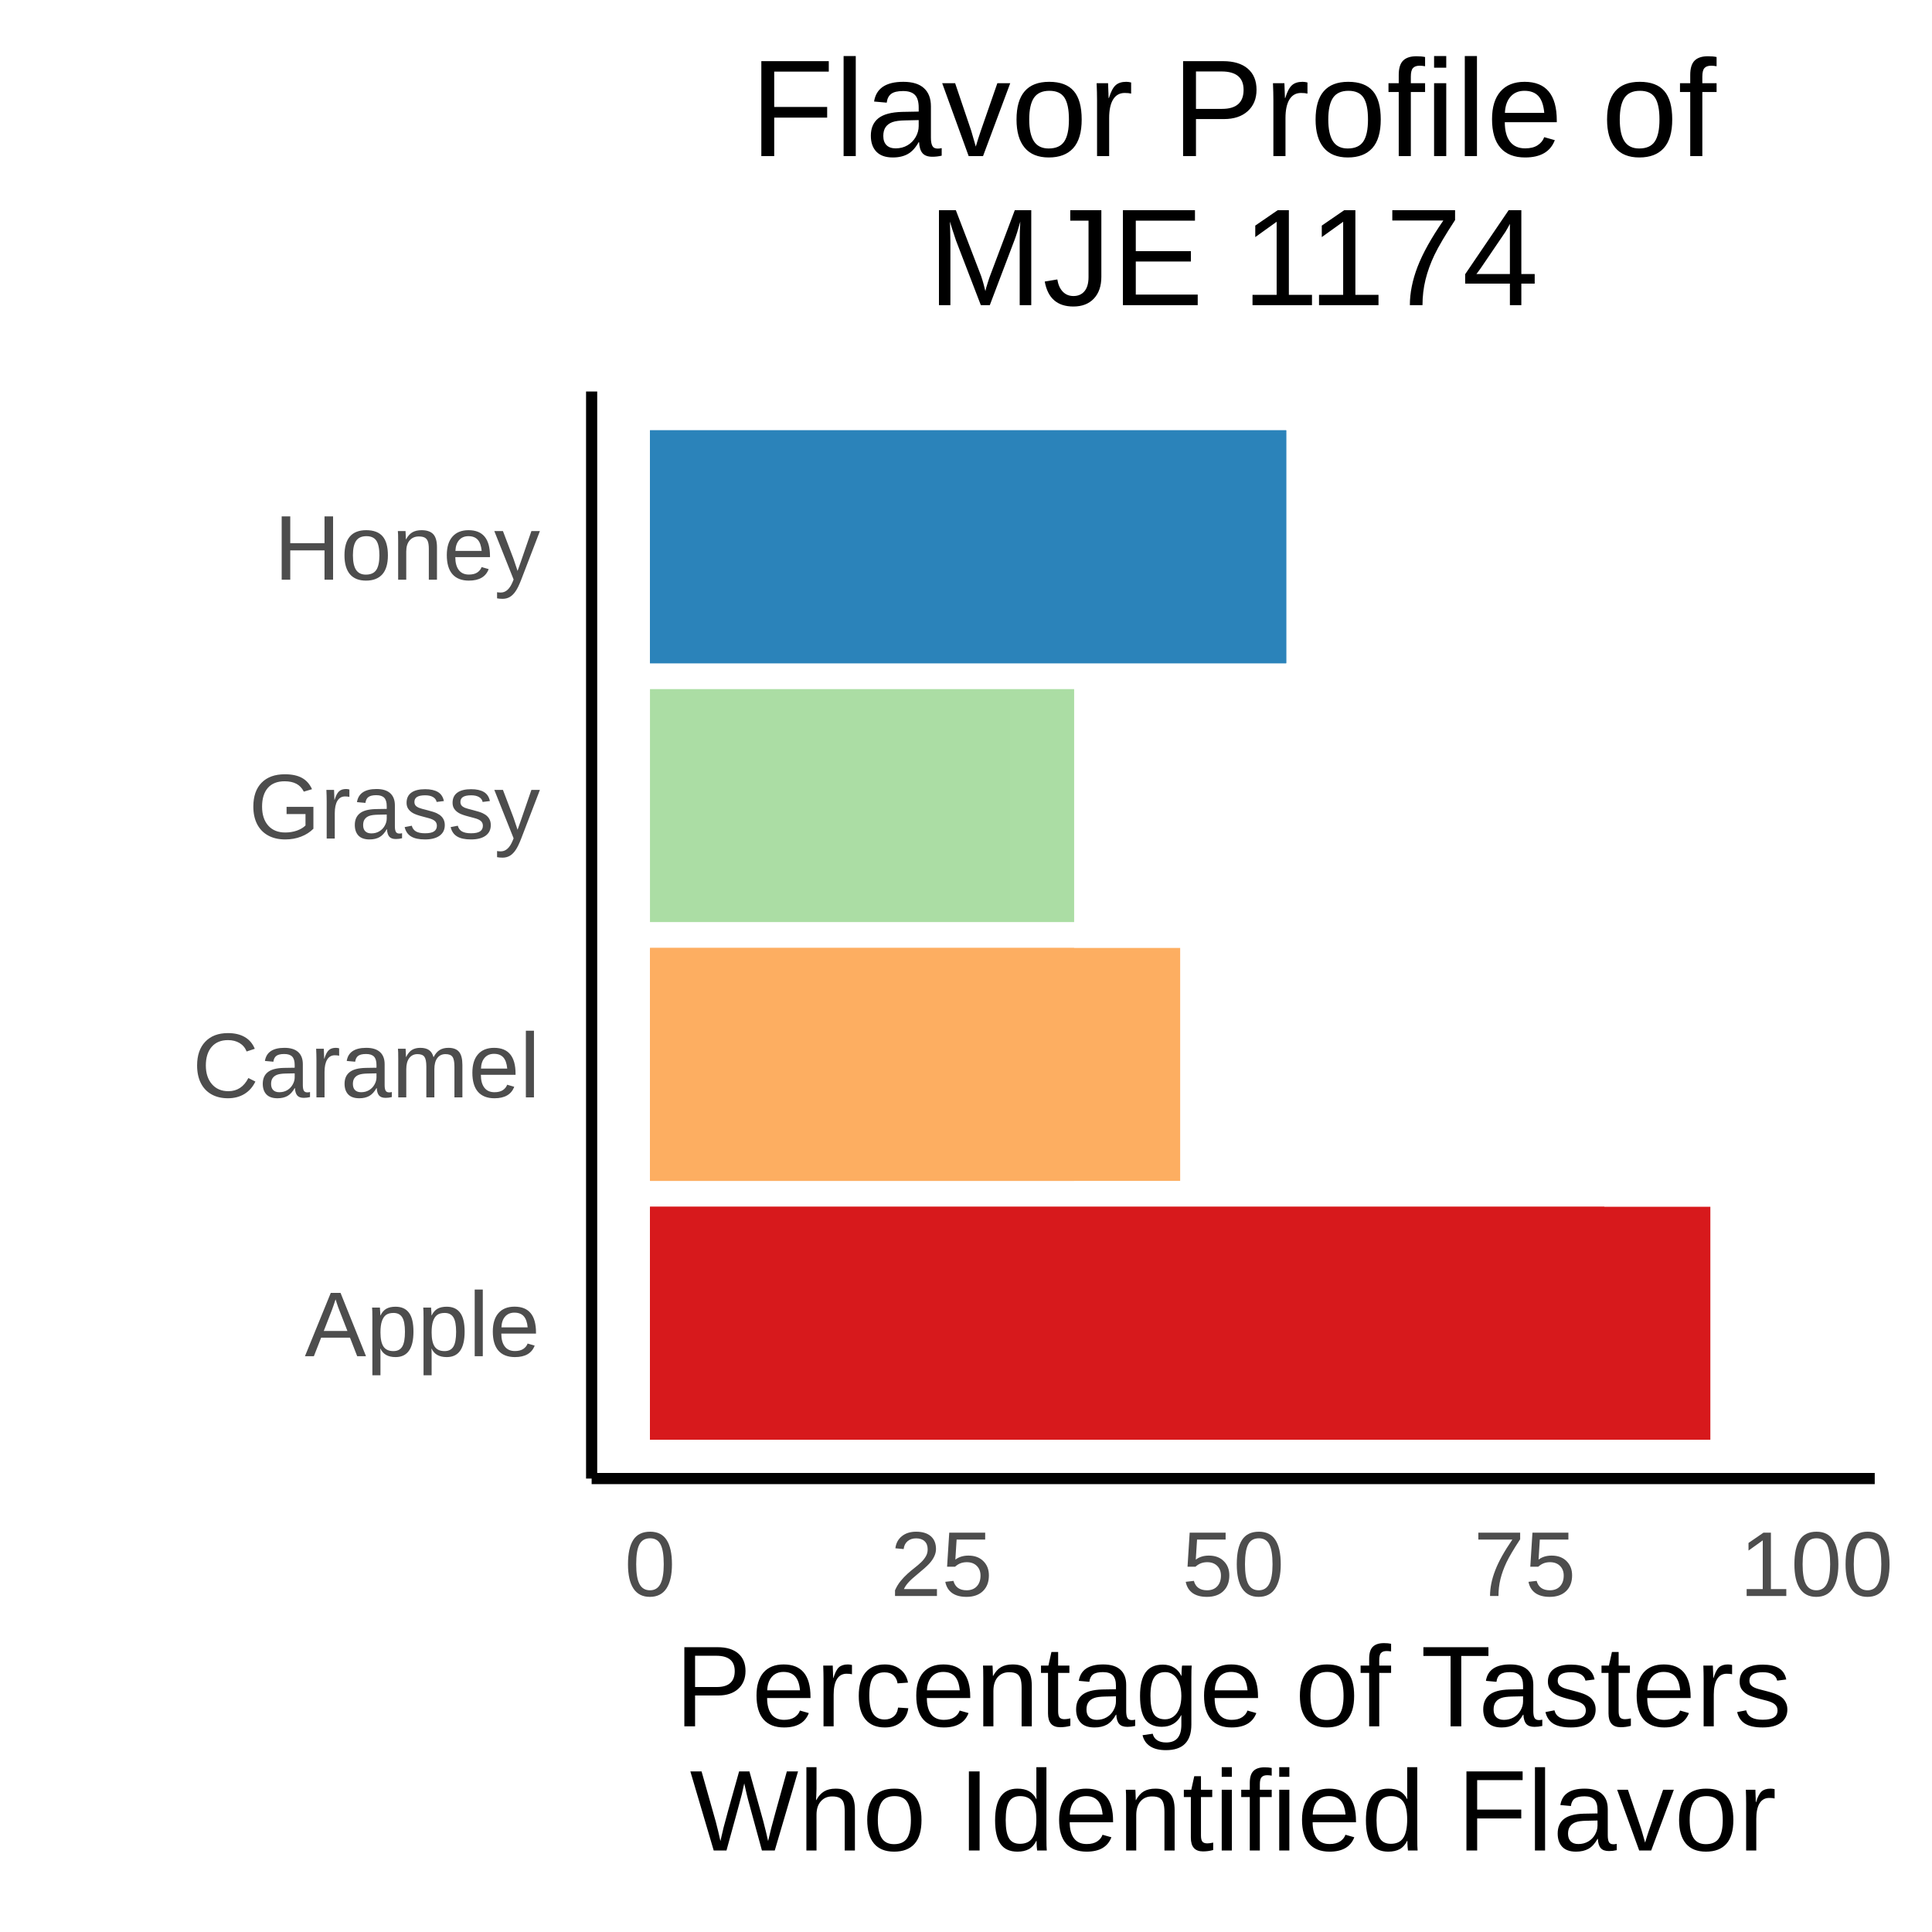
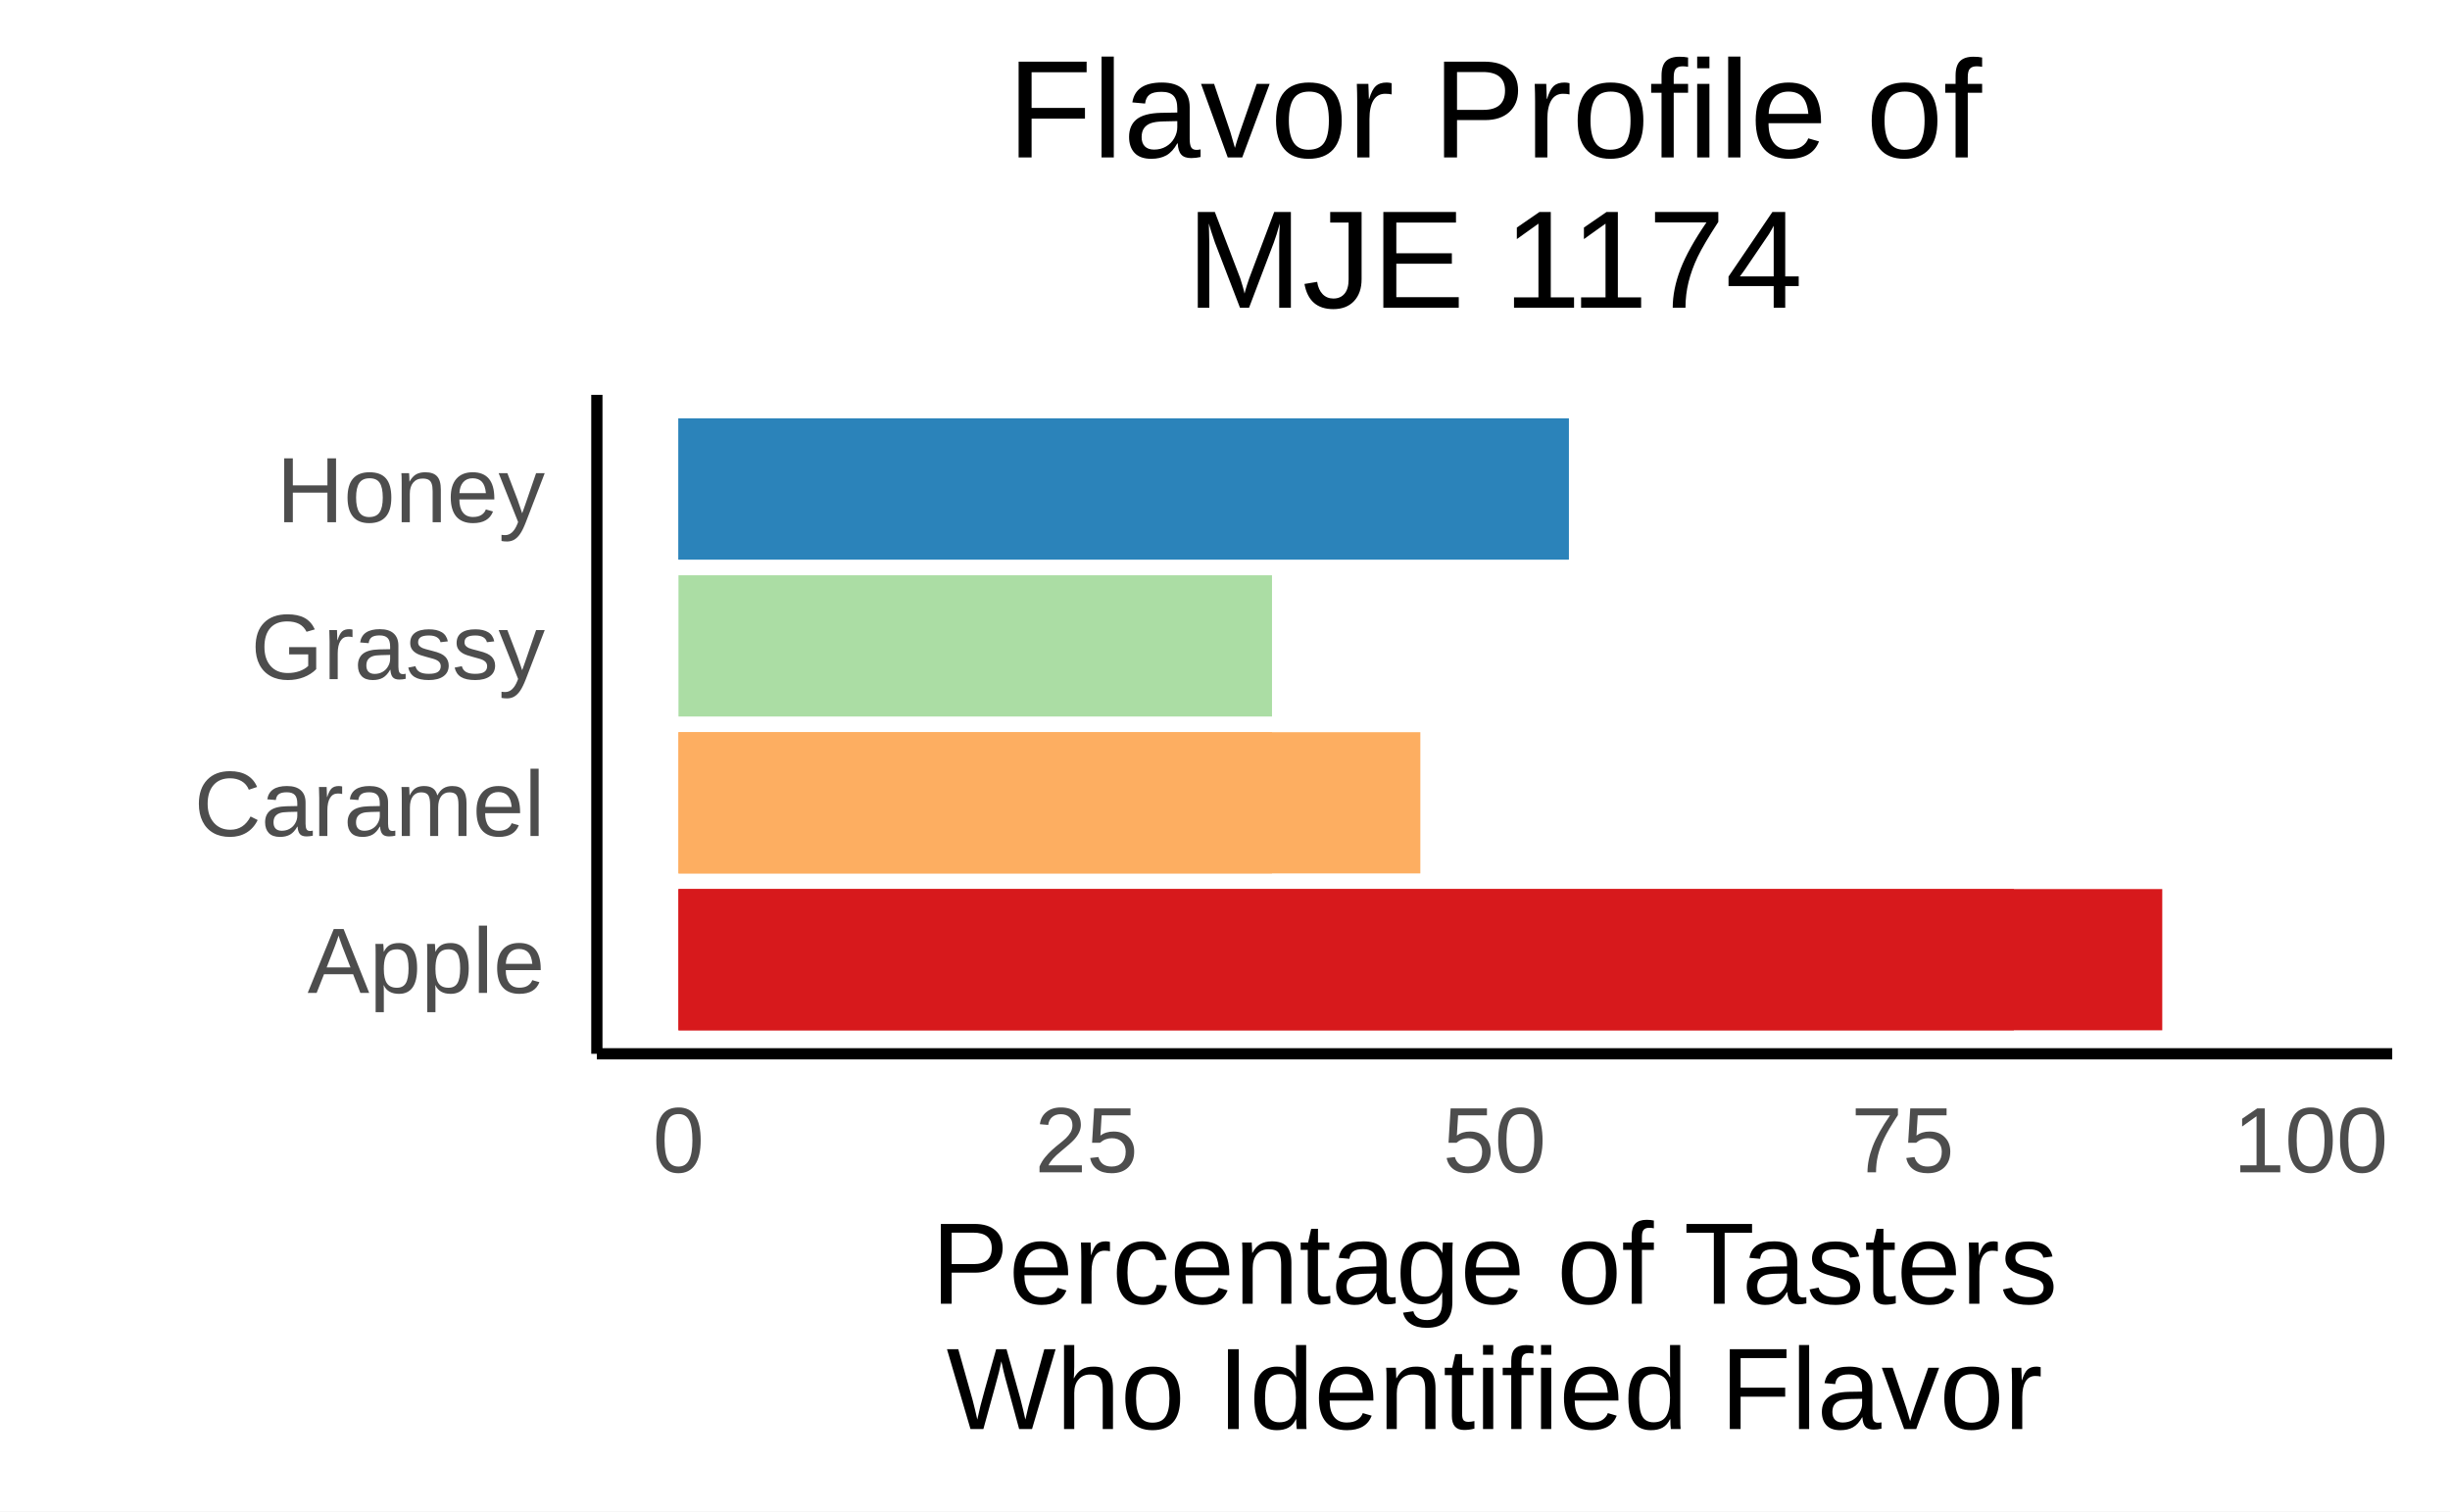
- <svg xmlns="http://www.w3.org/2000/svg" class="svglite" width="504.00pt" height="504.00pt" viewBox="0 0 504.00 504.00">
+ <svg xmlns="http://www.w3.org/2000/svg" class="svglite" width="528.00pt" height="325.71pt" viewBox="0 0 528.00 325.71">
  <defs>
    <style type="text/css">
    .svglite line, .svglite polyline, .svglite polygon, .svglite path, .svglite rect, .svglite circle {
      fill: none;
      stroke: #000000;
      stroke-linecap: round;
      stroke-linejoin: round;
      stroke-miterlimit: 10.00;
    }
    .svglite text {
      white-space: pre;
    }
  </style>
  </defs>
  <rect width="100%" height="100%" style="stroke: none; fill: #FFFFFF;" />
  <defs>
-     <clipPath id="cpMC4wMHw1MDQuMDB8MC4wMHw1MDQuMDA=">
-       <rect x="0.00" y="0.00" width="504.00" height="504.00" />
+     <clipPath id="cpMC4wMHw1MjguMDB8MC4wMHwzMjUuNzE=">
+       <rect x="0.00" y="0.00" width="528.00" height="325.71" />
    </clipPath>
  </defs>
-   <g clip-path="url(#cpMC4wMHw1MDQuMDB8MC4wMHw1MDQuMDA=)">
-     <rect x="0" y="0.00" width="504.00" height="504.00" style="stroke-width: 2.91; stroke: #FFFFFF; fill: #FFFFFF;" />
+   <g clip-path="url(#cpMC4wMHw1MjguMDB8MC4wMHwzMjUuNzE=)">
+     <rect x="0.00" y="0.00" width="528.00" height="325.71" style="stroke-width: 2.42; stroke: #FFFFFF; fill: #FFFFFF;" />
  </g>
  <defs>
-     <clipPath id="cpMTU0LjM0fDQ4OS4wNnwxMDIuMTN8Mzg1Ljcx">
-       <rect x="154.34" y="102.13" width="334.71" height="283.58" />
+     <clipPath id="cpMTI4LjYzfDUxNS41NXw4NS4xMHwyMjcuMTM=">
+       <rect x="128.63" y="85.10" width="386.92" height="142.03" />
    </clipPath>
  </defs>
-   <g clip-path="url(#cpMTU0LjM0fDQ4OS4wNnwxMDIuMTN8Mzg1Ljcx)">
-     <rect x="154.34" y="102.13" width="334.71" height="283.58" style="stroke-width: 2.91; stroke: none; fill: #FFFFFF;" />
-     <rect x="169.56" y="314.81" width="276.62" height="60.77" style="stroke-width: 1.07; stroke: none; stroke-linecap: butt; stroke-linejoin: miter; fill: #D7191C;" />
-     <rect x="169.56" y="314.81" width="248.96" height="60.77" style="stroke-width: 1.07; stroke: none; stroke-linecap: butt; stroke-linejoin: miter; fill: #D7191C;" />
-     <rect x="169.56" y="112.25" width="165.97" height="60.77" style="stroke-width: 1.07; stroke: none; stroke-linecap: butt; stroke-linejoin: miter; fill: #2B83BA;" />
-     <rect x="169.56" y="112.25" width="165.97" height="60.77" style="stroke-width: 1.07; stroke: none; stroke-linecap: butt; stroke-linejoin: miter; fill: #2B83BA;" />
-     <rect x="169.56" y="247.29" width="138.31" height="60.77" style="stroke-width: 1.07; stroke: none; stroke-linecap: butt; stroke-linejoin: miter; fill: #FDAE61;" />
-     <rect x="169.56" y="247.29" width="110.65" height="60.77" style="stroke-width: 1.07; stroke: none; stroke-linecap: butt; stroke-linejoin: miter; fill: #FDAE61;" />
-     <rect x="169.56" y="179.77" width="110.65" height="60.77" style="stroke-width: 1.07; stroke: none; stroke-linecap: butt; stroke-linejoin: miter; fill: #ABDDA4;" />
+   <g clip-path="url(#cpMTI4LjYzfDUxNS41NXw4NS4xMHwyMjcuMTM=)">
+     <rect x="128.63" y="85.10" width="386.92" height="142.03" style="stroke-width: 2.42; stroke: none; fill: #FFFFFF;" />
+     <rect x="146.22" y="191.62" width="319.77" height="30.44" style="stroke-width: 1.07; stroke: none; stroke-linecap: butt; stroke-linejoin: miter; fill: #D7191C;" />
+     <rect x="146.22" y="191.62" width="287.79" height="30.44" style="stroke-width: 1.07; stroke: none; stroke-linecap: butt; stroke-linejoin: miter; fill: #D7191C;" />
+     <rect x="146.22" y="90.17" width="191.86" height="30.44" style="stroke-width: 1.07; stroke: none; stroke-linecap: butt; stroke-linejoin: miter; fill: #2B83BA;" />
+     <rect x="146.22" y="90.17" width="191.86" height="30.44" style="stroke-width: 1.07; stroke: none; stroke-linecap: butt; stroke-linejoin: miter; fill: #2B83BA;" />
+     <rect x="146.22" y="157.81" width="159.88" height="30.44" style="stroke-width: 1.07; stroke: none; stroke-linecap: butt; stroke-linejoin: miter; fill: #FDAE61;" />
+     <rect x="146.22" y="157.81" width="127.91" height="30.44" style="stroke-width: 1.07; stroke: none; stroke-linecap: butt; stroke-linejoin: miter; fill: #FDAE61;" />
+     <rect x="146.22" y="123.99" width="127.91" height="30.44" style="stroke-width: 1.07; stroke: none; stroke-linecap: butt; stroke-linejoin: miter; fill: #ABDDA4;" />
  </g>
-   <g clip-path="url(#cpMC4wMHw1MDQuMDB8MC4wMHw1MDQuMDA=)">
-     <polyline points="154.34,385.71 154.34,102.13 " style="stroke-width: 2.91; stroke-linecap: butt;" />
-     <text x="140.89" y="353.79" text-anchor="end" style="font-size: 24.00px;fill: #4D4D4D; font-family: &quot;Arial&quot;;" textLength="61.38px" lengthAdjust="spacingAndGlyphs">Apple</text>
-     <text x="140.89" y="286.27" text-anchor="end" style="font-size: 24.00px;fill: #4D4D4D; font-family: &quot;Arial&quot;;" textLength="90.68px" lengthAdjust="spacingAndGlyphs">Caramel</text>
-     <text x="140.89" y="218.75" text-anchor="end" style="font-size: 24.00px;fill: #4D4D4D; font-family: &quot;Arial&quot;;" textLength="76.02px" lengthAdjust="spacingAndGlyphs">Grassy</text>
-     <text x="140.89" y="151.23" text-anchor="end" style="font-size: 24.00px;fill: #4D4D4D; font-family: &quot;Arial&quot;;" textLength="69.38px" lengthAdjust="spacingAndGlyphs">Honey</text>
-     <polyline points="154.34,385.71 489.06,385.71 " style="stroke-width: 2.91; stroke-linecap: butt;" />
-     <text x="169.56" y="416.34" text-anchor="middle" style="font-size: 24.00px;fill: #4D4D4D; font-family: &quot;Arial&quot;;" textLength="13.35px" lengthAdjust="spacingAndGlyphs">0</text>
-     <text x="245.63" y="416.34" text-anchor="middle" style="font-size: 24.00px;fill: #4D4D4D; font-family: &quot;Arial&quot;;" textLength="26.70px" lengthAdjust="spacingAndGlyphs">25</text>
-     <text x="321.70" y="416.34" text-anchor="middle" style="font-size: 24.00px;fill: #4D4D4D; font-family: &quot;Arial&quot;;" textLength="26.70px" lengthAdjust="spacingAndGlyphs">50</text>
-     <text x="397.77" y="416.34" text-anchor="middle" style="font-size: 24.00px;fill: #4D4D4D; font-family: &quot;Arial&quot;;" textLength="26.70px" lengthAdjust="spacingAndGlyphs">75</text>
-     <text x="473.84" y="416.34" text-anchor="middle" style="font-size: 24.00px;fill: #4D4D4D; font-family: &quot;Arial&quot;;" textLength="40.05px" lengthAdjust="spacingAndGlyphs">100</text>
-     <text x="321.70" y="450.34" text-anchor="middle" style="font-size: 30.00px; font-family: &quot;Arial&quot;;" textLength="291.30px" lengthAdjust="spacingAndGlyphs">Percentage of Tasters</text>
-     <text x="321.70" y="482.74" text-anchor="middle" style="font-size: 30.00px; font-family: &quot;Arial&quot;;" textLength="283.47px" lengthAdjust="spacingAndGlyphs">Who Identified Flavor</text>
-     <text x="321.70" y="40.72" text-anchor="middle" style="font-size: 36.00px; font-family: &quot;Arial&quot;;" textLength="252.09px" lengthAdjust="spacingAndGlyphs">Flavor Profile of</text>
-     <text x="321.70" y="79.60" text-anchor="middle" style="font-size: 36.00px; font-family: &quot;Arial&quot;;" textLength="159.42px" lengthAdjust="spacingAndGlyphs">MJE 1174</text>
+   <g clip-path="url(#cpMC4wMHw1MjguMDB8MC4wMHwzMjUuNzE=)">
+     <polyline points="128.63,227.13 128.63,85.10 " style="stroke-width: 2.42; stroke-linecap: butt;" />
+     <text x="117.42" y="214.00" text-anchor="end" style="font-size: 20.00px;fill: #4D4D4D; font-family: &quot;Arial&quot;;" textLength="51.16px" lengthAdjust="spacingAndGlyphs">Apple</text>
+     <text x="117.42" y="180.18" text-anchor="end" style="font-size: 20.00px;fill: #4D4D4D; font-family: &quot;Arial&quot;;" textLength="75.58px" lengthAdjust="spacingAndGlyphs">Caramel</text>
+     <text x="117.42" y="146.37" text-anchor="end" style="font-size: 20.00px;fill: #4D4D4D; font-family: &quot;Arial&quot;;" textLength="63.35px" lengthAdjust="spacingAndGlyphs">Grassy</text>
+     <text x="117.42" y="112.55" text-anchor="end" style="font-size: 20.00px;fill: #4D4D4D; font-family: &quot;Arial&quot;;" textLength="57.82px" lengthAdjust="spacingAndGlyphs">Honey</text>
+     <polyline points="128.63,227.13 515.55,227.13 " style="stroke-width: 2.42; stroke-linecap: butt;" />
+     <text x="146.22" y="252.66" text-anchor="middle" style="font-size: 20.00px;fill: #4D4D4D; font-family: &quot;Arial&quot;;" textLength="11.12px" lengthAdjust="spacingAndGlyphs">0</text>
+     <text x="234.15" y="252.66" text-anchor="middle" style="font-size: 20.00px;fill: #4D4D4D; font-family: &quot;Arial&quot;;" textLength="22.25px" lengthAdjust="spacingAndGlyphs">25</text>
+     <text x="322.09" y="252.66" text-anchor="middle" style="font-size: 20.00px;fill: #4D4D4D; font-family: &quot;Arial&quot;;" textLength="22.25px" lengthAdjust="spacingAndGlyphs">50</text>
+     <text x="410.02" y="252.66" text-anchor="middle" style="font-size: 20.00px;fill: #4D4D4D; font-family: &quot;Arial&quot;;" textLength="22.25px" lengthAdjust="spacingAndGlyphs">75</text>
+     <text x="497.96" y="252.66" text-anchor="middle" style="font-size: 20.00px;fill: #4D4D4D; font-family: &quot;Arial&quot;;" textLength="33.37px" lengthAdjust="spacingAndGlyphs">100</text>
+     <text x="322.09" y="281.00" text-anchor="middle" style="font-size: 25.00px; font-family: &quot;Arial&quot;;" textLength="242.73px" lengthAdjust="spacingAndGlyphs">Percentage of Tasters</text>
+     <text x="322.09" y="308.00" text-anchor="middle" style="font-size: 25.00px; font-family: &quot;Arial&quot;;" textLength="236.21px" lengthAdjust="spacingAndGlyphs">Who Identified Flavor</text>
+     <text x="322.09" y="33.93" text-anchor="middle" style="font-size: 30.00px; font-family: &quot;Arial&quot;;" textLength="210.09px" lengthAdjust="spacingAndGlyphs">Flavor Profile of</text>
+     <text x="322.09" y="66.33" text-anchor="middle" style="font-size: 30.00px; font-family: &quot;Arial&quot;;" textLength="132.85px" lengthAdjust="spacingAndGlyphs">MJE 1174</text>
  </g>
</svg>
